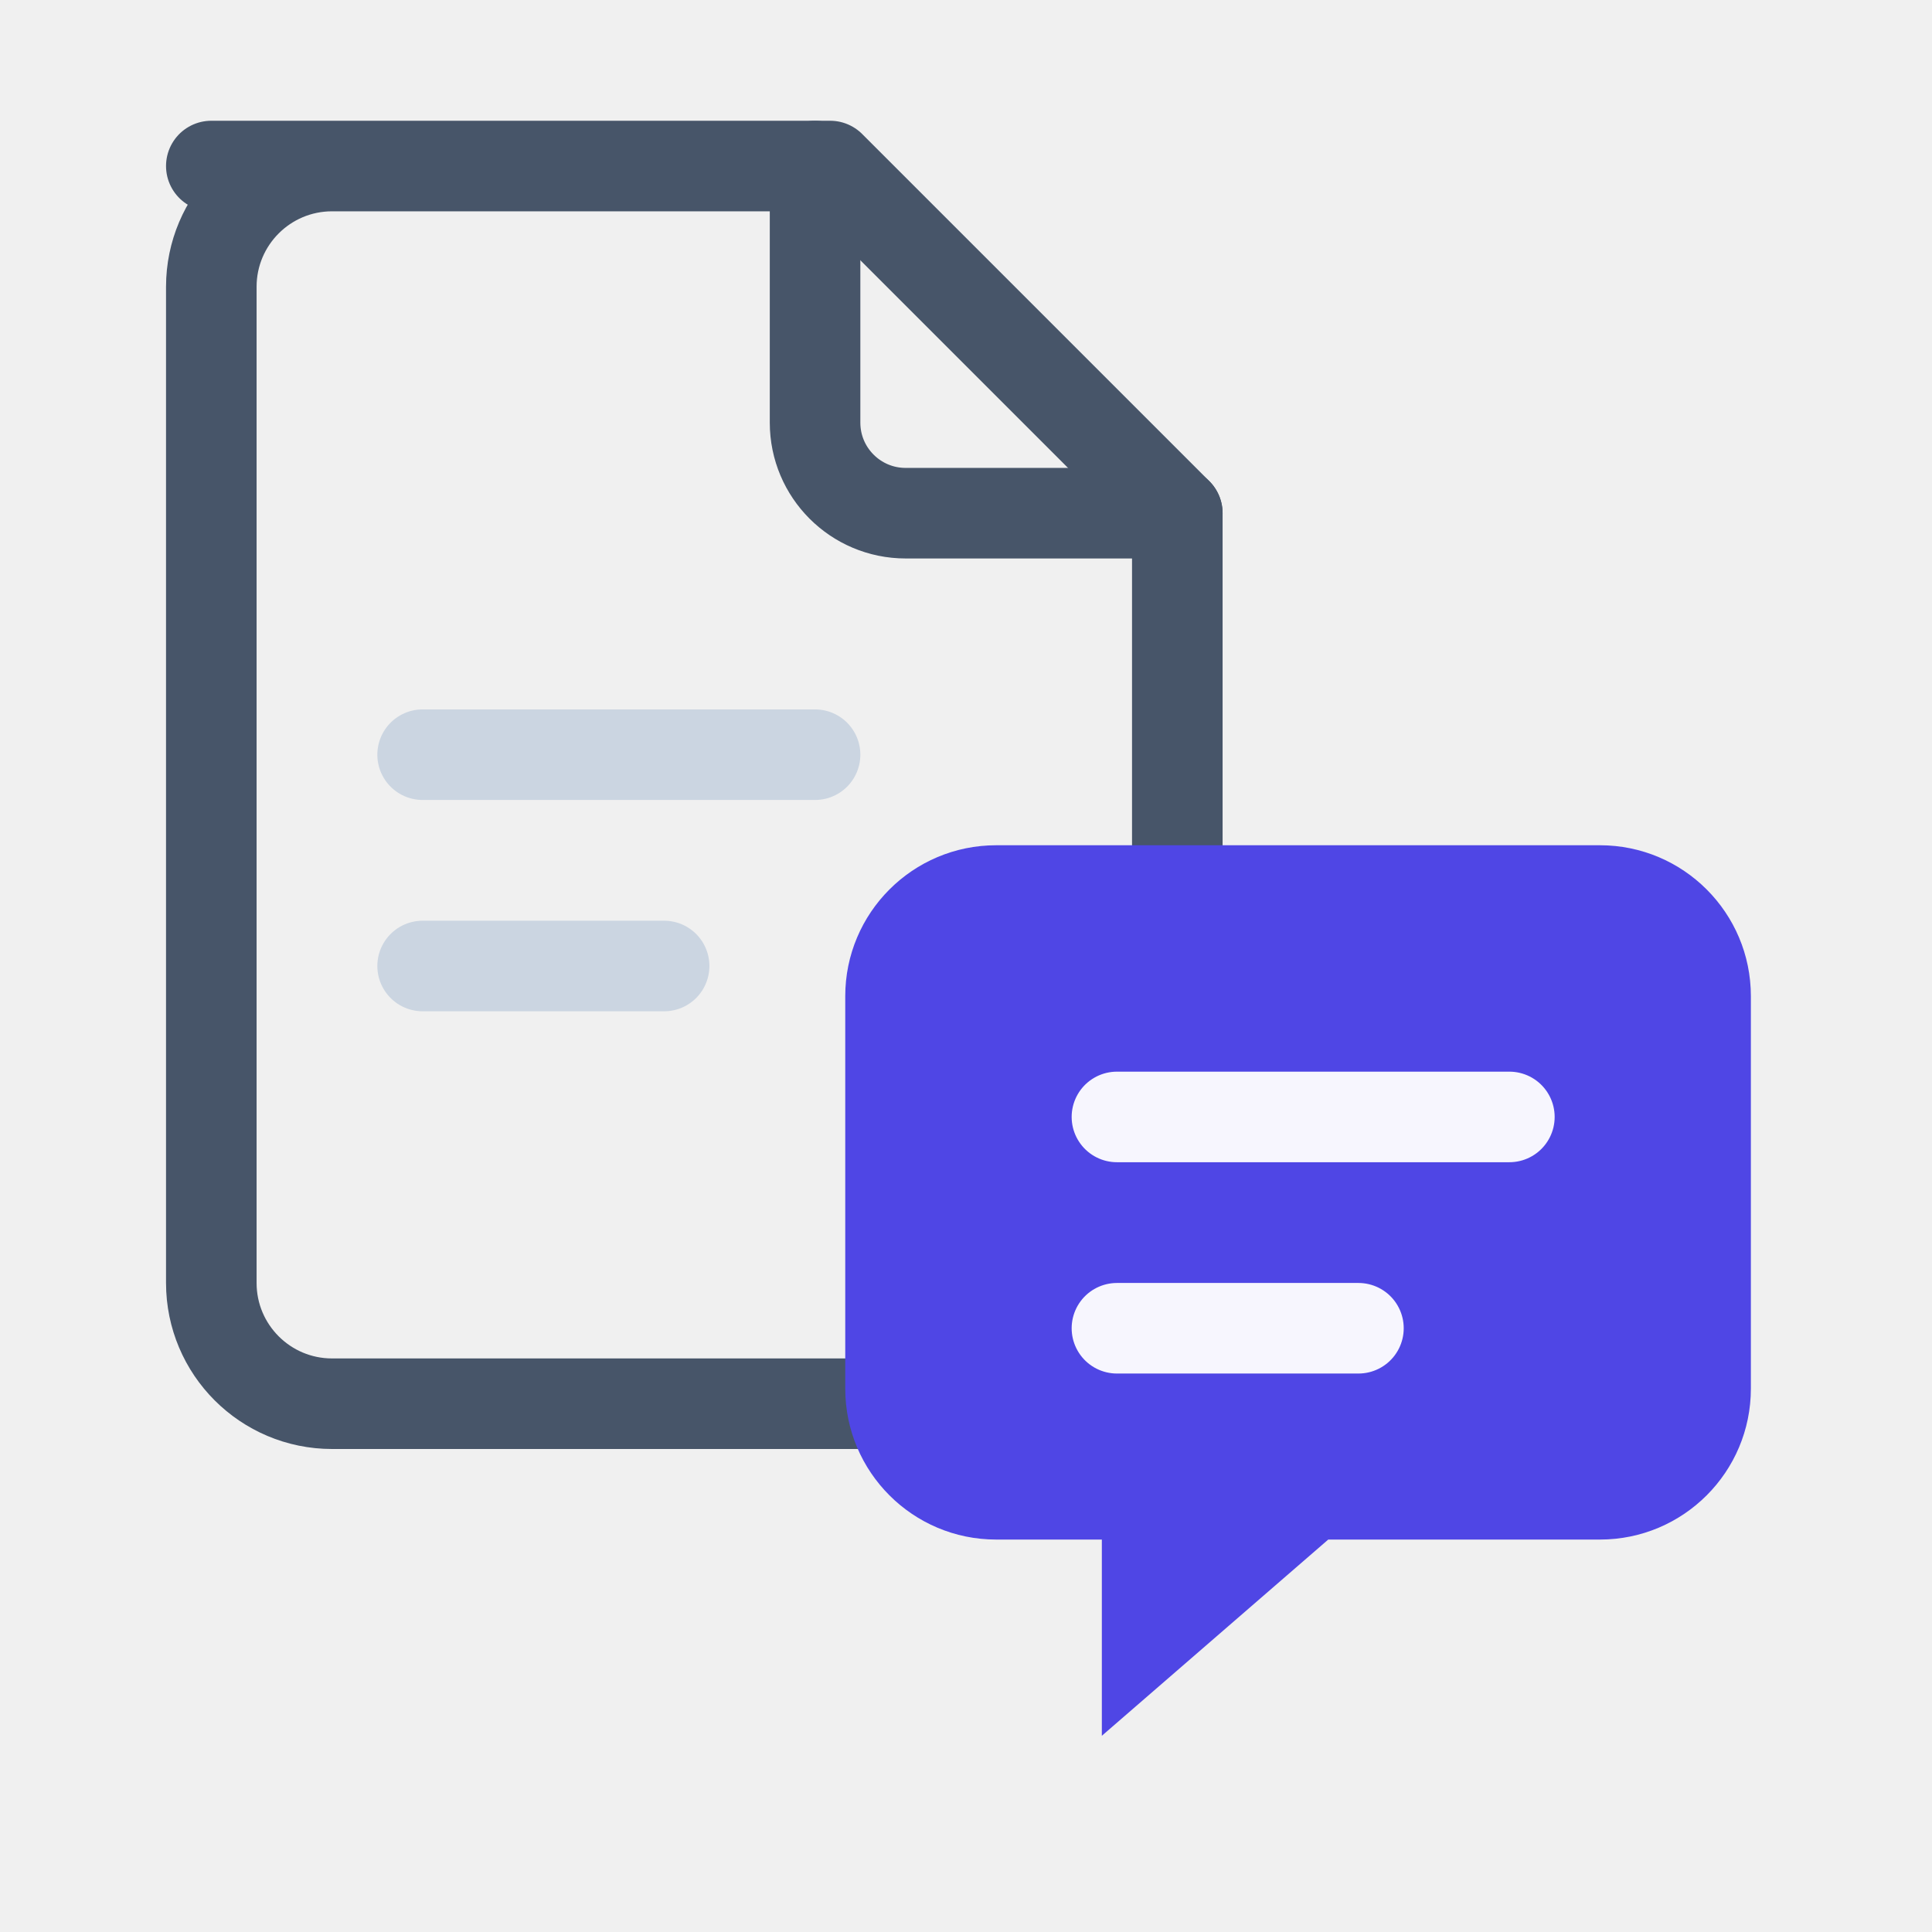
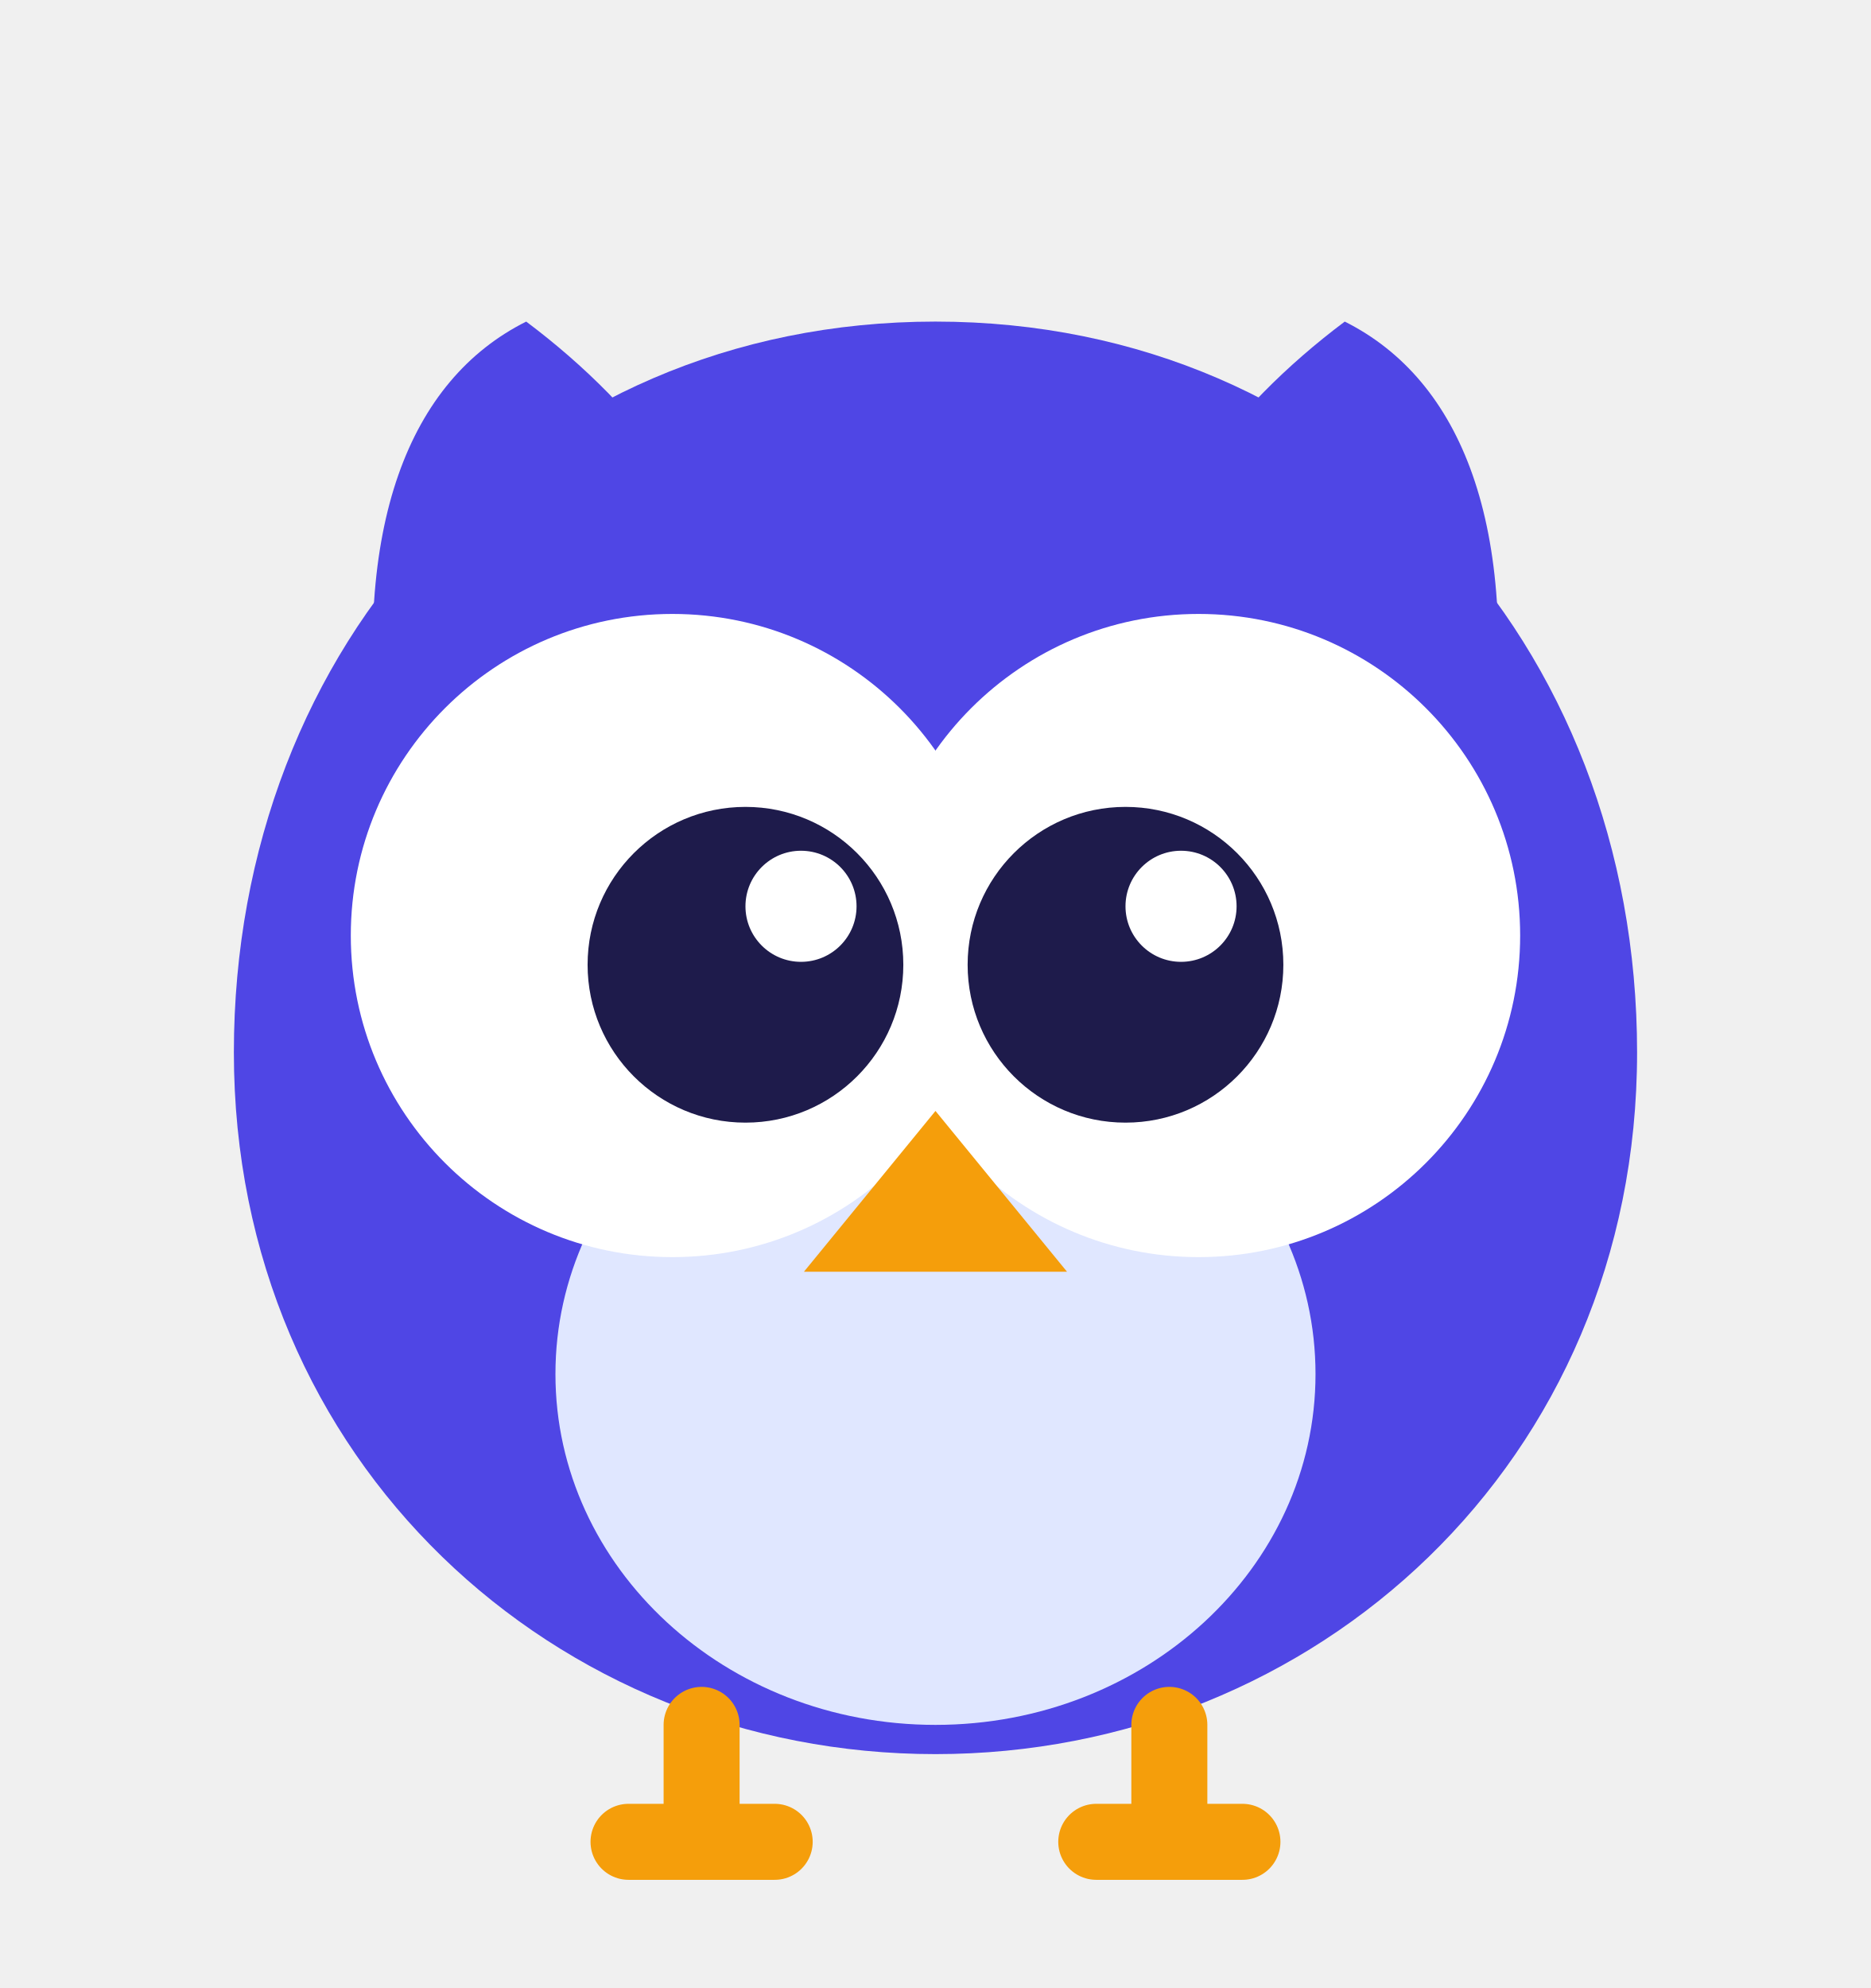
- <svg xmlns="http://www.w3.org/2000/svg" viewBox="0 0 64 64" width="64" height="64" role="img" aria-label="hootie">
-   <g transform="translate(1 1) scale(1)">
-     <path d="M6 4.5h20.5L38 16v25.5a4 4 0 0 1-4 4H10a4 4 0 0 1-4-4V8.5a4 4 0 0 1 4-4z" fill="none" stroke="#475569" stroke-width="3" stroke-linejoin="round" />
-     <path d="M26 4.5V13a3 3 0 0 0 3 3h9" fill="none" stroke="#475569" stroke-width="3" stroke-linejoin="round" stroke-linecap="round" />
-     <g stroke="#CBD5E1" stroke-width="3" stroke-linecap="round">
-       <path d="M13 24h13" />
-       <path d="M13 31h8" />
-     </g>
-     <path d="M32 27h20a5 5 0 0 1 5 5v13a5 5 0 0 1-5 5H43l-7.5 6.5V50h-3.5a5 5 0 0 1-5-5V32a5 5 0 0 1 5-5z" fill="#4F46E5" />
-     <g stroke="#FFFFFF" stroke-width="3" stroke-linecap="round" opacity="0.95">
-       <path d="M36 36h13" />
-       <path d="M36 43h8" />
-     </g>
+ <svg xmlns="http://www.w3.org/2000/svg" viewBox="0 0 64 68" width="64" height="68" role="img" aria-label="hootie">
+   <g transform="translate(0 2) scale(1)">
+     <path d="M13 24 C12 16 14 11 18 9 C22 12 25 16 26 21 Z" fill="#4F46E5" />
+     <path d="M51 24 C52 16 50 11 46 9 C42 12 39 16 38 21 Z" fill="#4F46E5" />
+     <path d="M32 9 C46 9 56 20 56 34 C56 48 45 58 32 58 C19 58 8 48 8 34 C8 20 18 9 32 9 Z" fill="#4F46E5" />
+     <ellipse cx="32" cy="45" rx="13" ry="12" fill="#E0E7FF" />
+     <circle cx="23" cy="30" r="11" fill="#FFFFFF" />
+     <circle cx="41" cy="30" r="11" fill="#FFFFFF" />
+     <circle cx="25.5" cy="31" r="5.4" fill="#1E1B4B" />
+     <circle cx="38.5" cy="31" r="5.4" fill="#1E1B4B" />
+     <circle cx="27.4" cy="29" r="1.9" fill="#FFFFFF" />
+     <circle cx="40.4" cy="29" r="1.9" fill="#FFFFFF" />
+     <path d="M32 36 L27.5 41.5 L36.5 41.5 Z" fill="#F59E0B" stroke-linejoin="round" />
+     <path d="M24 57 l0 4 M21.5 61 h5 M40 57 l0 4 M37.5 61 h5" stroke="#F59E0B" stroke-width="2.6" stroke-linecap="round" fill="none" />
  </g>
</svg>
